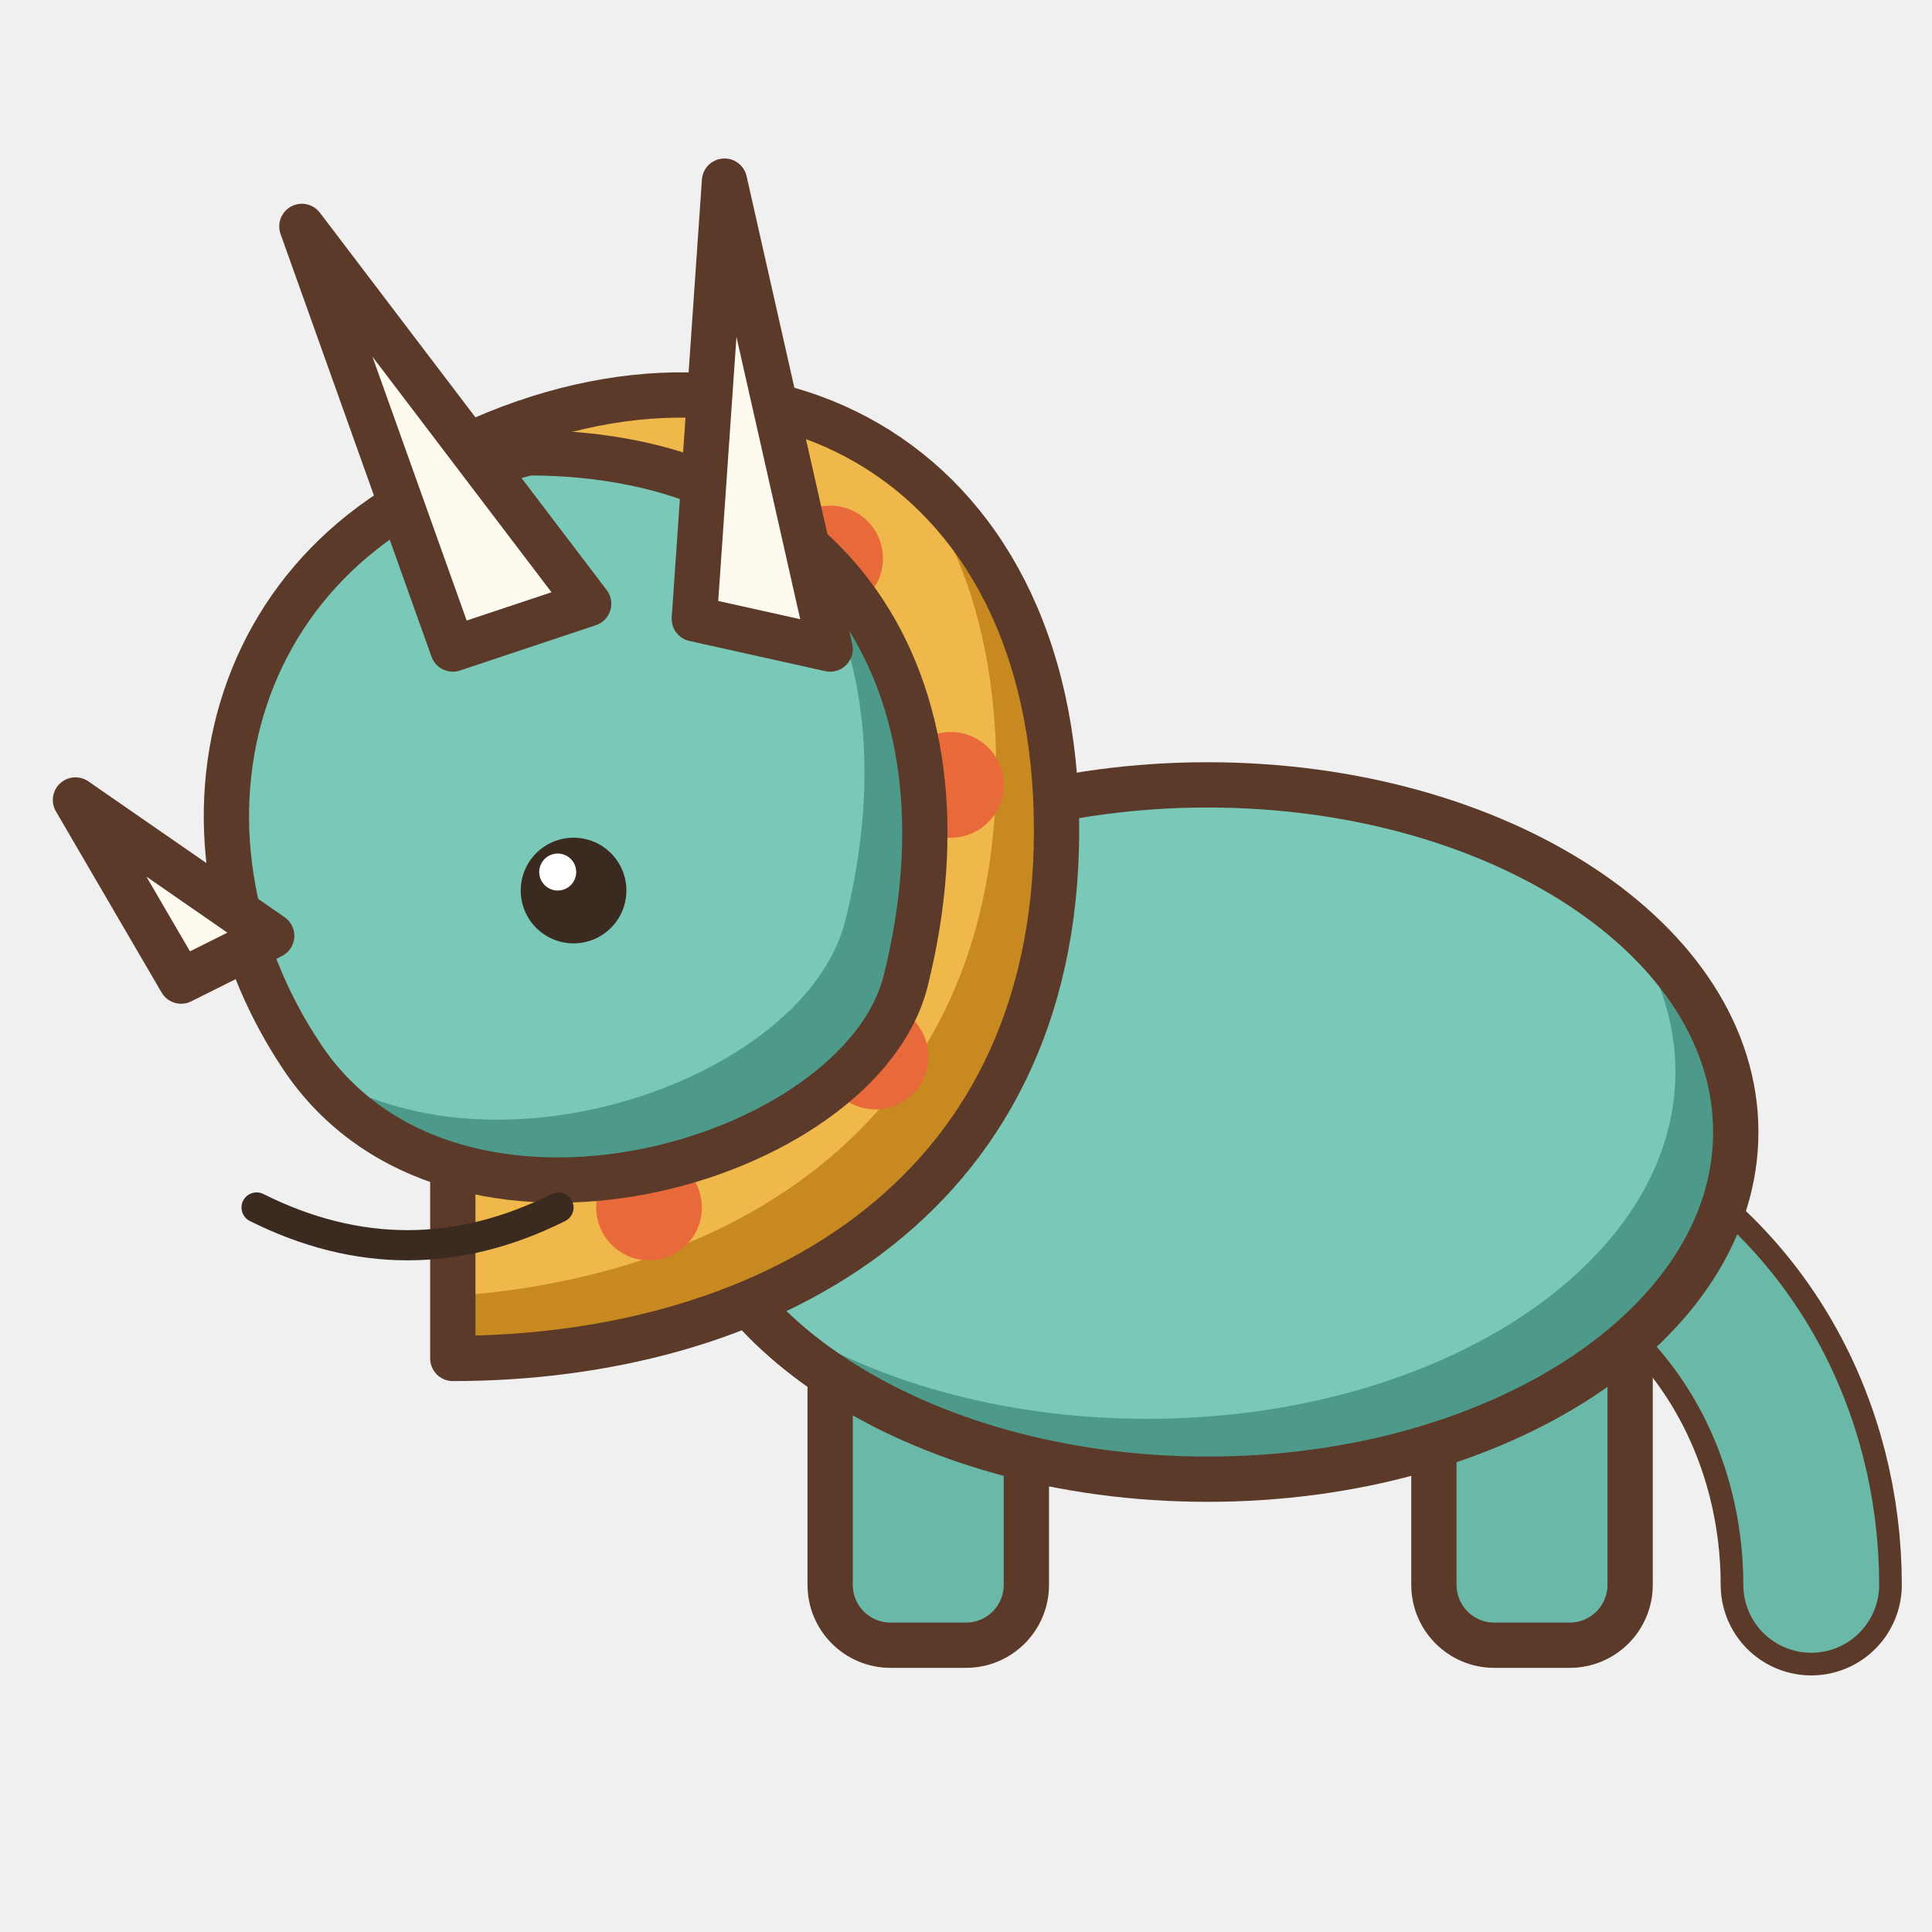
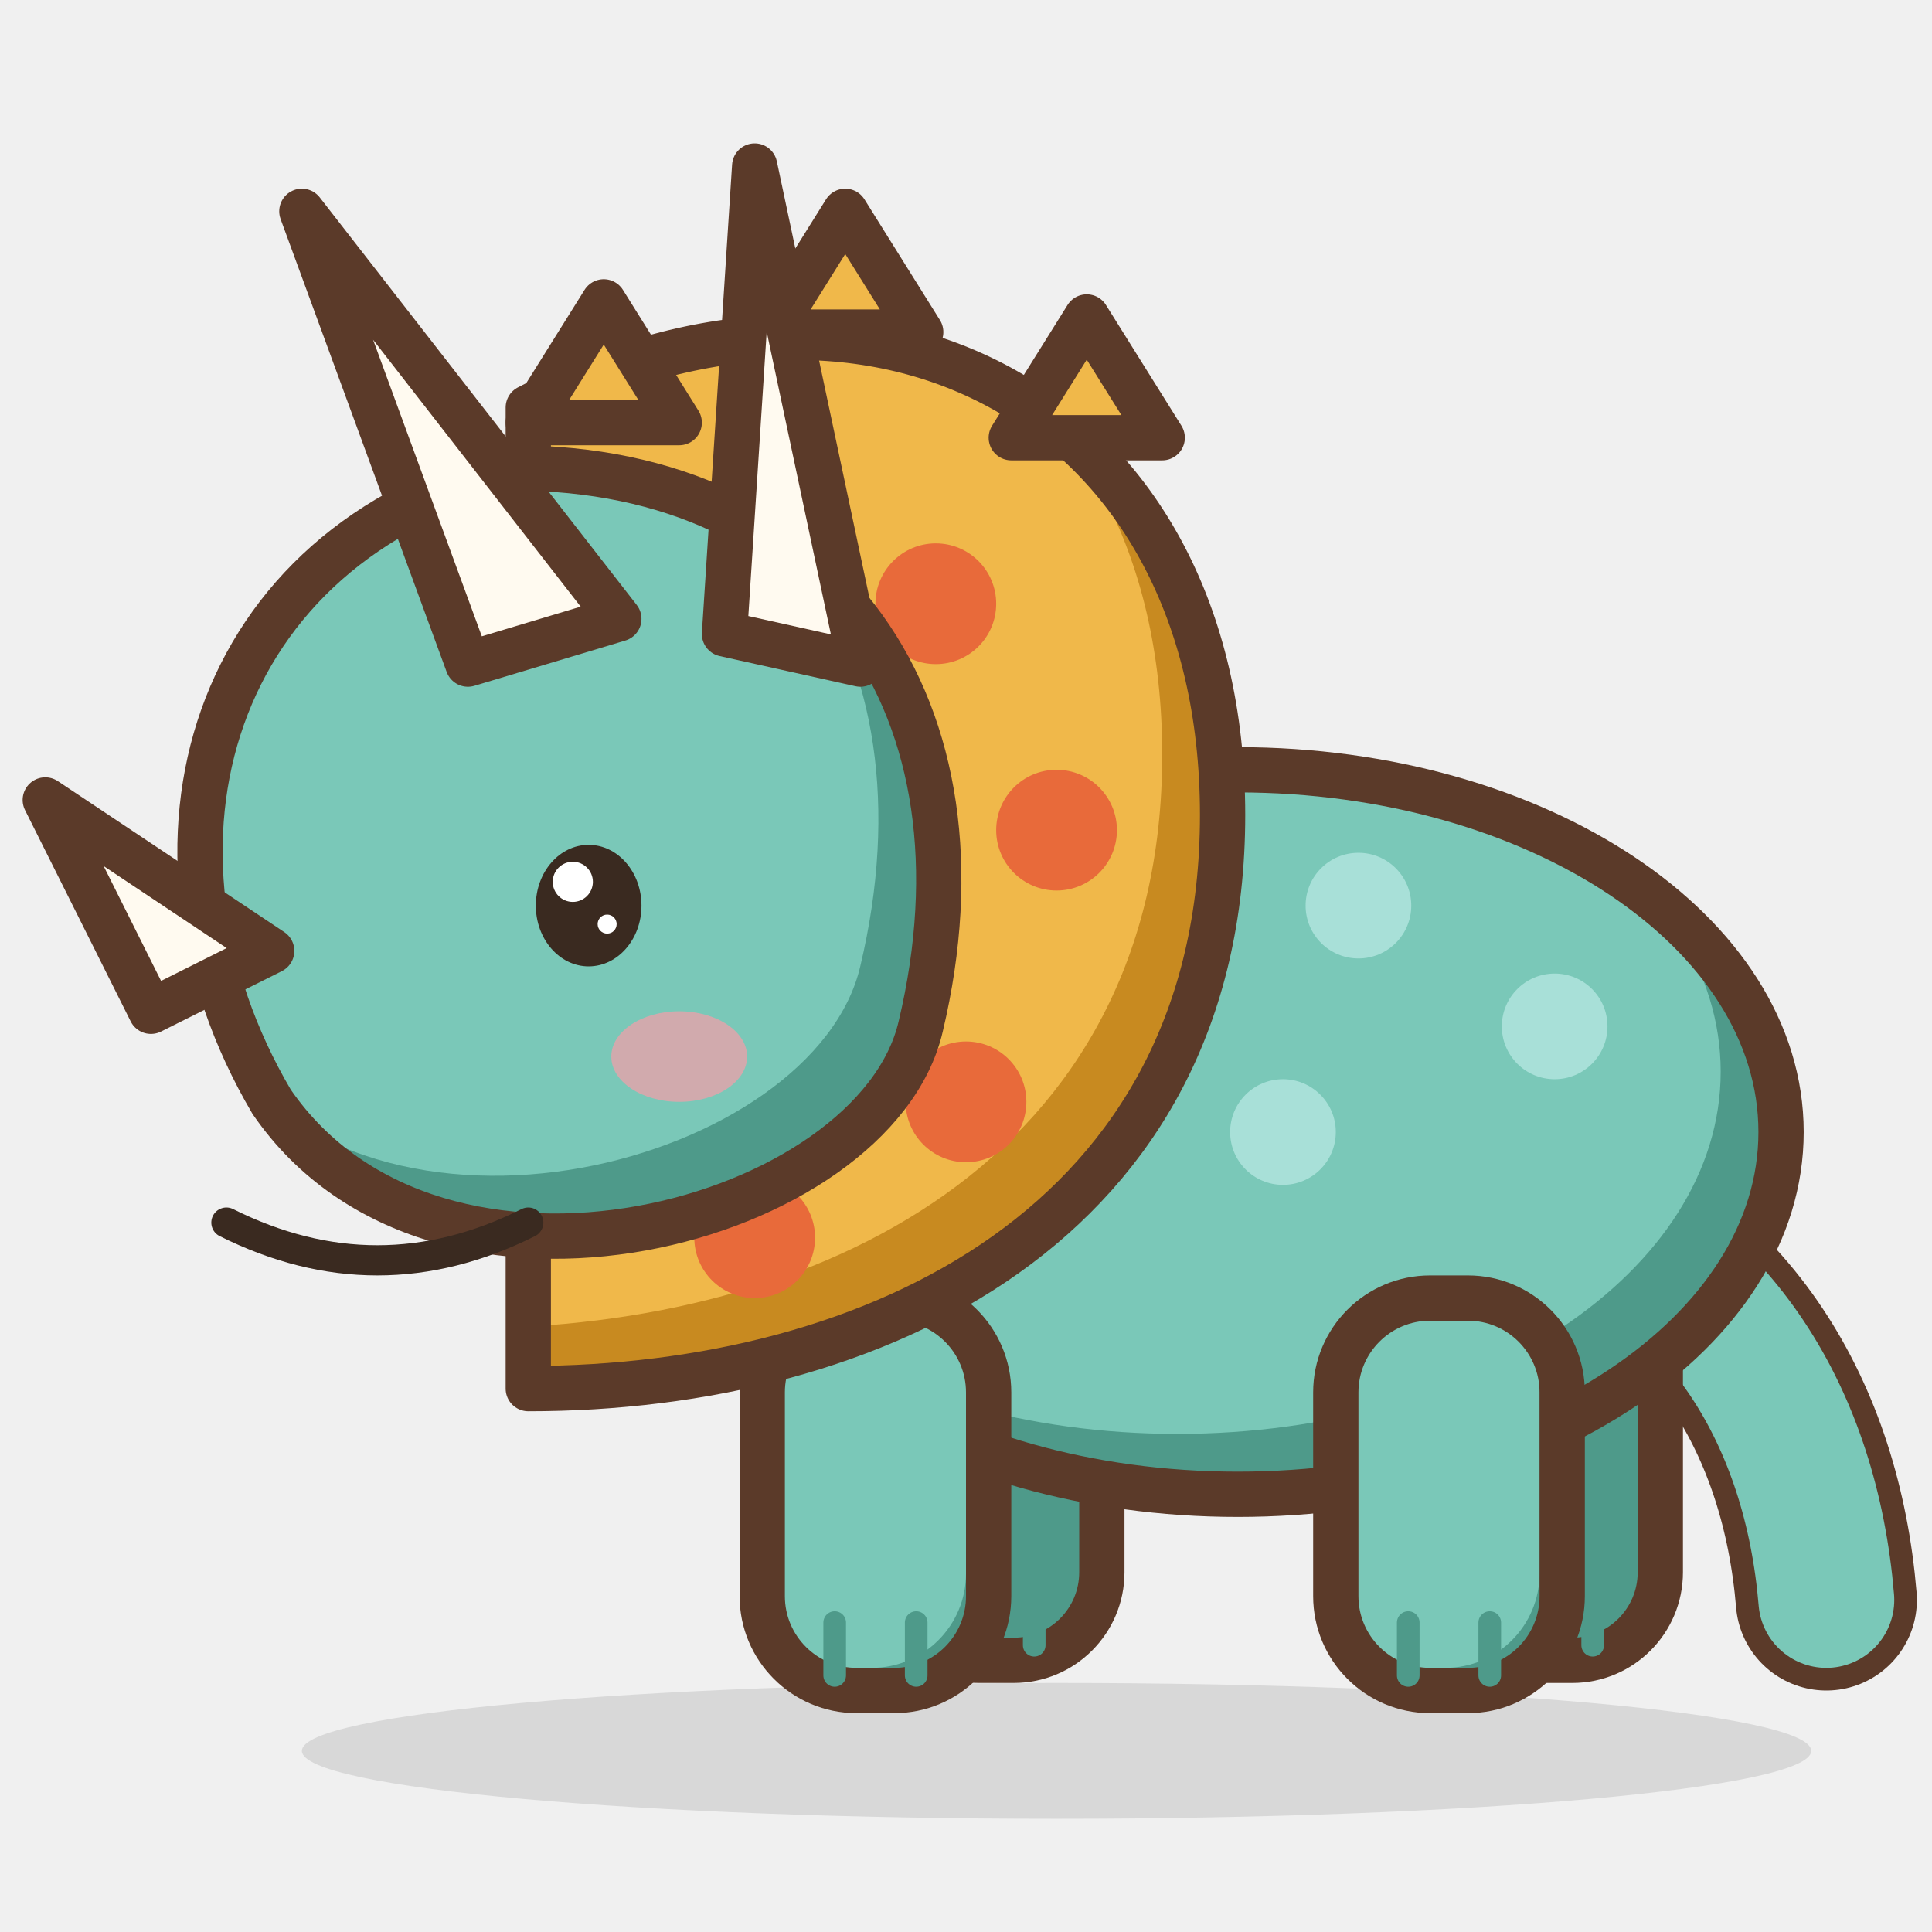
<svg xmlns="http://www.w3.org/2000/svg" viewBox="0 0 256 256">
  <g stroke="#5b3a29" stroke-width="6" stroke-linejoin="round" stroke-linecap="round" fill="none">
-     <path d="M210 160c20 10 30 30 30 50" fill="none" stroke="#5b3a29" stroke-width="24" />
-     <path d="M210 160c20 10 30 30 30 50" fill="none" stroke="#6ab8a8" stroke-width="18" />
+     <ellipse cx="140" cy="232" rx="100" ry="9" fill="#000" stroke="none" opacity=".1" />
+     <path d="M206 160c22 8 34 28 36 52" fill="none" stroke="#5b3a29" stroke-width="24" />
+     <path d="M206 160c22 8 34 28 36 52" fill="none" stroke="#7ac8b8" stroke-width="18" />
    <defs>
-       <path id="p114" d="M118 170h10a8 8 0 0 1 8 8v32a8 8 0 0 1 -8 8h-10a8 8 0 0 1 -8 -8v-32a8 8 0 0 1 8 -8z" />
-       <clipPath id="cp114">
-         <use href="#p114" />
+       <path id="p248" d="M129.667 168h4.667a11.667 11.667 0 0 1 11.667 11.667v28.667a11.667 11.667 0 0 1 -11.667 11.667h-4.667a11.667 11.667 0 0 1 -11.667 -11.667v-28.667a11.667 11.667 0 0 1 11.667 -11.667z" />
+       <clipPath id="cp248">
+         <use href="#p248" />
      </clipPath>
    </defs>
-     <use href="#p114" fill="#3e8a7a" stroke="none" />
-     <g clip-path="url(#cp114)">
-       <use href="#p114" fill="#6ab8a8" stroke="none" transform="translate(-2 -2)" />
+     <use href="#p248" fill="#4e9a8a" stroke="none" />
+     <g clip-path="url(#cp248)">
+       <use href="#p248" fill="#4e9a8a" stroke="none" transform="translate(-3 -3)" />
    </g>
-     <use href="#p114" fill="none" />
+     <use href="#p248" fill="none" />
+     <path d="M126.96 211v7M137.04 211v7" fill="none" stroke="#4e9a8a" stroke-width="3" />
    <defs>
-       <path id="p115" d="M198 170h10a8 8 0 0 1 8 8v32a8 8 0 0 1 -8 8h-10a8 8 0 0 1 -8 -8v-32a8 8 0 0 1 8 -8z" />
-       <clipPath id="cp115">
-         <use href="#p115" />
+       <path id="p249" d="M203.667 168h4.667a11.667 11.667 0 0 1 11.667 11.667v28.667a11.667 11.667 0 0 1 -11.667 11.667h-4.667a11.667 11.667 0 0 1 -11.667 -11.667v-28.667a11.667 11.667 0 0 1 11.667 -11.667z" />
+       <clipPath id="cp249">
+         <use href="#p249" />
      </clipPath>
    </defs>
-     <use href="#p115" fill="#3e8a7a" stroke="none" />
-     <g clip-path="url(#cp115)">
-       <use href="#p115" fill="#6ab8a8" stroke="none" transform="translate(-2 -2)" />
+     <use href="#p249" fill="#4e9a8a" stroke="none" />
+     <g clip-path="url(#cp249)">
+       <use href="#p249" fill="#4e9a8a" stroke="none" transform="translate(-3 -3)" />
    </g>
-     <use href="#p115" fill="none" />
+     <use href="#p249" fill="none" />
+     <path d="M200.96 211v7M211.04 211v7" fill="none" stroke="#4e9a8a" stroke-width="3" />
    <defs>
-       <path id="p116" d="M90 150a70 46 0 1 0 140 0a70 46 0 1 0 -140 0z" />
-       <clipPath id="cp116">
-         <use href="#p116" />
+       <path id="p250" d="M92 150a72 48 0 1 0 144 0a72 48 0 1 0 -144 0z" />
+       <clipPath id="cp250">
+         <use href="#p250" />
      </clipPath>
    </defs>
-     <use href="#p116" fill="#4e9a8a" stroke="none" />
-     <g clip-path="url(#cp116)">
-       <use href="#p116" fill="#7ac8b8" stroke="none" transform="translate(-8 -8)" />
+     <use href="#p250" fill="#4e9a8a" stroke="none" />
+     <g clip-path="url(#cp250)">
+       <use href="#p250" fill="#7ac8b8" stroke="none" transform="translate(-8 -8)" />
    </g>
-     <use href="#p116" fill="none" />
+     <use href="#p250" fill="none" />
+     <circle cx="150" cy="124" r="7" fill="#a8e0d8" stroke="none" opacity="1" />
+     <circle cx="180" cy="120" r="7" fill="#a8e0d8" stroke="none" opacity="1" />
+     <circle cx="206" cy="136" r="7" fill="#a8e0d8" stroke="none" opacity="1" />
+     <circle cx="170" cy="150" r="7" fill="#a8e0d8" stroke="none" opacity="1" />
    <defs>
-       <path id="p117" d="M60 60c40-20 80 0 80 50s-40 70-80 70z" />
-       <clipPath id="cp117">
-         <use href="#p117" />
+       <path id="p251" d="M113.5 172h5.0a12.5 12.5 0 0 1 12.5 12.5v27.0a12.5 12.5 0 0 1 -12.5 12.5h-5.0a12.5 12.5 0 0 1 -12.5 -12.5v-27.0a12.5 12.5 0 0 1 12.5 -12.5z" />
+       <clipPath id="cp251">
+         <use href="#p251" />
      </clipPath>
    </defs>
-     <use href="#p117" fill="#c88a20" stroke="none" />
-     <g clip-path="url(#cp117)">
-       <use href="#p117" fill="#f0b84a" stroke="none" transform="translate(-8 -8)" />
+     <use href="#p251" fill="#4e9a8a" stroke="none" />
+     <g clip-path="url(#cp251)">
+       <use href="#p251" fill="#7ac8b8" stroke="none" transform="translate(-3 -3)" />
    </g>
-     <use href="#p117" fill="none" />
-     <circle cx="78" cy="72" r="7" fill="#e86a3a" stroke="none" opacity="1" />
-     <circle cx="110" cy="74" r="7" fill="#e86a3a" stroke="none" opacity="1" />
-     <circle cx="126" cy="104" r="7" fill="#e86a3a" stroke="none" opacity="1" />
-     <circle cx="116" cy="140" r="7" fill="#e86a3a" stroke="none" opacity="1" />
-     <circle cx="86" cy="160" r="7" fill="#e86a3a" stroke="none" opacity="1" />
+     <use href="#p251" fill="none" />
+     <path d="M110.6 215v7M121.4 215v7" fill="none" stroke="#4e9a8a" stroke-width="3" />
    <defs>
-       <path id="p118" d="M40 140c-20-30-10-70 30-80 40 0 60 30 50 70-6 24-60 40-80 10z" />
-       <clipPath id="cp118">
-         <use href="#p118" />
+       <path id="p252" d="M189.5 172h5.0a12.5 12.5 0 0 1 12.5 12.5v27.0a12.5 12.5 0 0 1 -12.5 12.5h-5.0a12.5 12.5 0 0 1 -12.5 -12.5v-27.0a12.5 12.5 0 0 1 12.5 -12.5z" />
+       <clipPath id="cp252">
+         <use href="#p252" />
      </clipPath>
    </defs>
-     <use href="#p118" fill="#4e9a8a" stroke="none" />
-     <g clip-path="url(#cp118)">
-       <use href="#p118" fill="#7ac8b8" stroke="none" transform="translate(-8 -8)" />
+     <use href="#p252" fill="#4e9a8a" stroke="none" />
+     <g clip-path="url(#cp252)">
+       <use href="#p252" fill="#7ac8b8" stroke="none" transform="translate(-3 -3)" />
    </g>
-     <use href="#p118" fill="none" />
+     <use href="#p252" fill="none" />
+     <path d="M186.6 215v7M197.4 215v7" fill="none" stroke="#4e9a8a" stroke-width="3" />
    <defs>
-       <path id="p119" d="M60 86L40 30L78 80z" />
-       <clipPath id="cp119">
-         <use href="#p119" />
+       <path id="p253" d="M70 54c46-24 92 0 92 54s-46 76-92 76z" />
+       <clipPath id="cp253">
+         <use href="#p253" />
      </clipPath>
    </defs>
-     <use href="#p119" fill="#e0d8c8" stroke="none" />
-     <g clip-path="url(#cp119)">
-       <use href="#p119" fill="#fffaf0" stroke="none" transform="translate(-2 -2)" />
+     <use href="#p253" fill="#c88a20" stroke="none" />
+     <g clip-path="url(#cp253)">
+       <use href="#p253" fill="#f0b84a" stroke="none" transform="translate(-8 -8)" />
    </g>
-     <use href="#p119" fill="none" />
+     <use href="#p253" fill="none" />
    <defs>
-       <path id="p120" d="M92 82L96 24L110 86z" />
-       <clipPath id="cp120">
-         <use href="#p120" />
+       <path id="p254" d="M70 56L80 40L90 56z" />
+       <clipPath id="cp254">
+         <use href="#p254" />
      </clipPath>
    </defs>
-     <use href="#p120" fill="#e0d8c8" stroke="none" />
-     <g clip-path="url(#cp120)">
-       <use href="#p120" fill="#fffaf0" stroke="none" transform="translate(-2 -2)" />
+     <use href="#p254" fill="#c88a20" stroke="none" />
+     <g clip-path="url(#cp254)">
+       <use href="#p254" fill="#f0b84a" stroke="none" transform="translate(-2 -2)" />
    </g>
-     <use href="#p120" fill="none" />
+     <use href="#p254" fill="none" />
    <defs>
-       <path id="p121" d="M24 130L10 106L36 124z" />
-       <clipPath id="cp121">
-         <use href="#p121" />
+       <path id="p255" d="M102 44L112 28L122 44z" />
+       <clipPath id="cp255">
+         <use href="#p255" />
      </clipPath>
    </defs>
-     <use href="#p121" fill="#e0d8c8" stroke="none" />
-     <g clip-path="url(#cp121)">
-       <use href="#p121" fill="#fffaf0" stroke="none" transform="translate(-2 -2)" />
+     <use href="#p255" fill="#c88a20" stroke="none" />
+     <g clip-path="url(#cp255)">
+       <use href="#p255" fill="#f0b84a" stroke="none" transform="translate(-2 -2)" />
    </g>
-     <use href="#p121" fill="none" />
-     <circle cx="76" cy="118" r="7" fill="#3a2a20" stroke="none" />
-     <circle cx="73.9" cy="115.55" r="2.45" fill="#fff" stroke="none" />
-     <path d="M34 160q20 10 40 0" fill="none" stroke="#3a2a20" stroke-width="4" />
+     <use href="#p255" fill="none" />
+     <defs>
+       <path id="p256" d="M134 58L144 42L154 58z" />
+       <clipPath id="cp256">
+         <use href="#p256" />
+       </clipPath>
+     </defs>
+     <use href="#p256" fill="#c88a20" stroke="none" />
+     <g clip-path="url(#cp256)">
+       <use href="#p256" fill="#f0b84a" stroke="none" transform="translate(-2 -2)" />
+     </g>
+     <use href="#p256" fill="none" />
+     <circle cx="92" cy="76" r="8" fill="#e86a3a" stroke="none" opacity="1" />
+     <circle cx="124" cy="80" r="8" fill="#e86a3a" stroke="none" opacity="1" />
+     <circle cx="140" cy="110" r="8" fill="#e86a3a" stroke="none" opacity="1" />
+     <circle cx="128" cy="146" r="8" fill="#e86a3a" stroke="none" opacity="1" />
+     <circle cx="100" cy="164" r="8" fill="#e86a3a" stroke="none" opacity="1" />
+     <defs>
+       <path id="p257" d="M36 146c-20-34-8-74 32-84 42 0 64 32 54 74-6 26-64 42-86 10z" />
+       <clipPath id="cp257">
+         <use href="#p257" />
+       </clipPath>
+     </defs>
+     <use href="#p257" fill="#4e9a8a" stroke="none" />
+     <g clip-path="url(#cp257)">
+       <use href="#p257" fill="#7ac8b8" stroke="none" transform="translate(-8 -8)" />
+     </g>
+     <use href="#p257" fill="none" />
+     <defs>
+       <path id="p258" d="M62 88L40 28L82 82z" />
+       <clipPath id="cp258">
+         <use href="#p258" />
+       </clipPath>
+     </defs>
+     <use href="#p258" fill="#e0d8c8" stroke="none" />
+     <g clip-path="url(#cp258)">
+       <use href="#p258" fill="#fffaf0" stroke="none" transform="translate(-2 -2)" />
+     </g>
+     <use href="#p258" fill="none" />
+     <defs>
+       <path id="p259" d="M96 84L100 22L114 88z" />
+       <clipPath id="cp259">
+         <use href="#p259" />
+       </clipPath>
+     </defs>
+     <use href="#p259" fill="#e0d8c8" stroke="none" />
+     <g clip-path="url(#cp259)">
+       <use href="#p259" fill="#fffaf0" stroke="none" transform="translate(-2 -2)" />
+     </g>
+     <use href="#p259" fill="none" />
+     <defs>
+       <path id="p260" d="M20 134L6 106L36 126z" />
+       <clipPath id="cp260">
+         <use href="#p260" />
+       </clipPath>
+     </defs>
+     <use href="#p260" fill="#e0d8c8" stroke="none" />
+     <g clip-path="url(#cp260)">
+       <use href="#p260" fill="#fffaf0" stroke="none" transform="translate(-2 -2)" />
+     </g>
+     <use href="#p260" fill="none" />
+     <ellipse cx="78" cy="120" rx="7" ry="8.05" fill="#3a2a20" stroke="none" />
+     <circle cx="75.9" cy="116.85" r="2.66" fill="#fff" stroke="none" />
+     <circle cx="80.45" cy="122.45" r="1.26" fill="#fff" stroke="none" />
+     <ellipse cx="90" cy="140" rx="9" ry="6" fill="#ff9aa8" stroke="none" opacity=".65" />
+     <path d="M30 162q20 10 40 0" fill="none" stroke="#3a2a20" stroke-width="4" />
  </g>
</svg>
